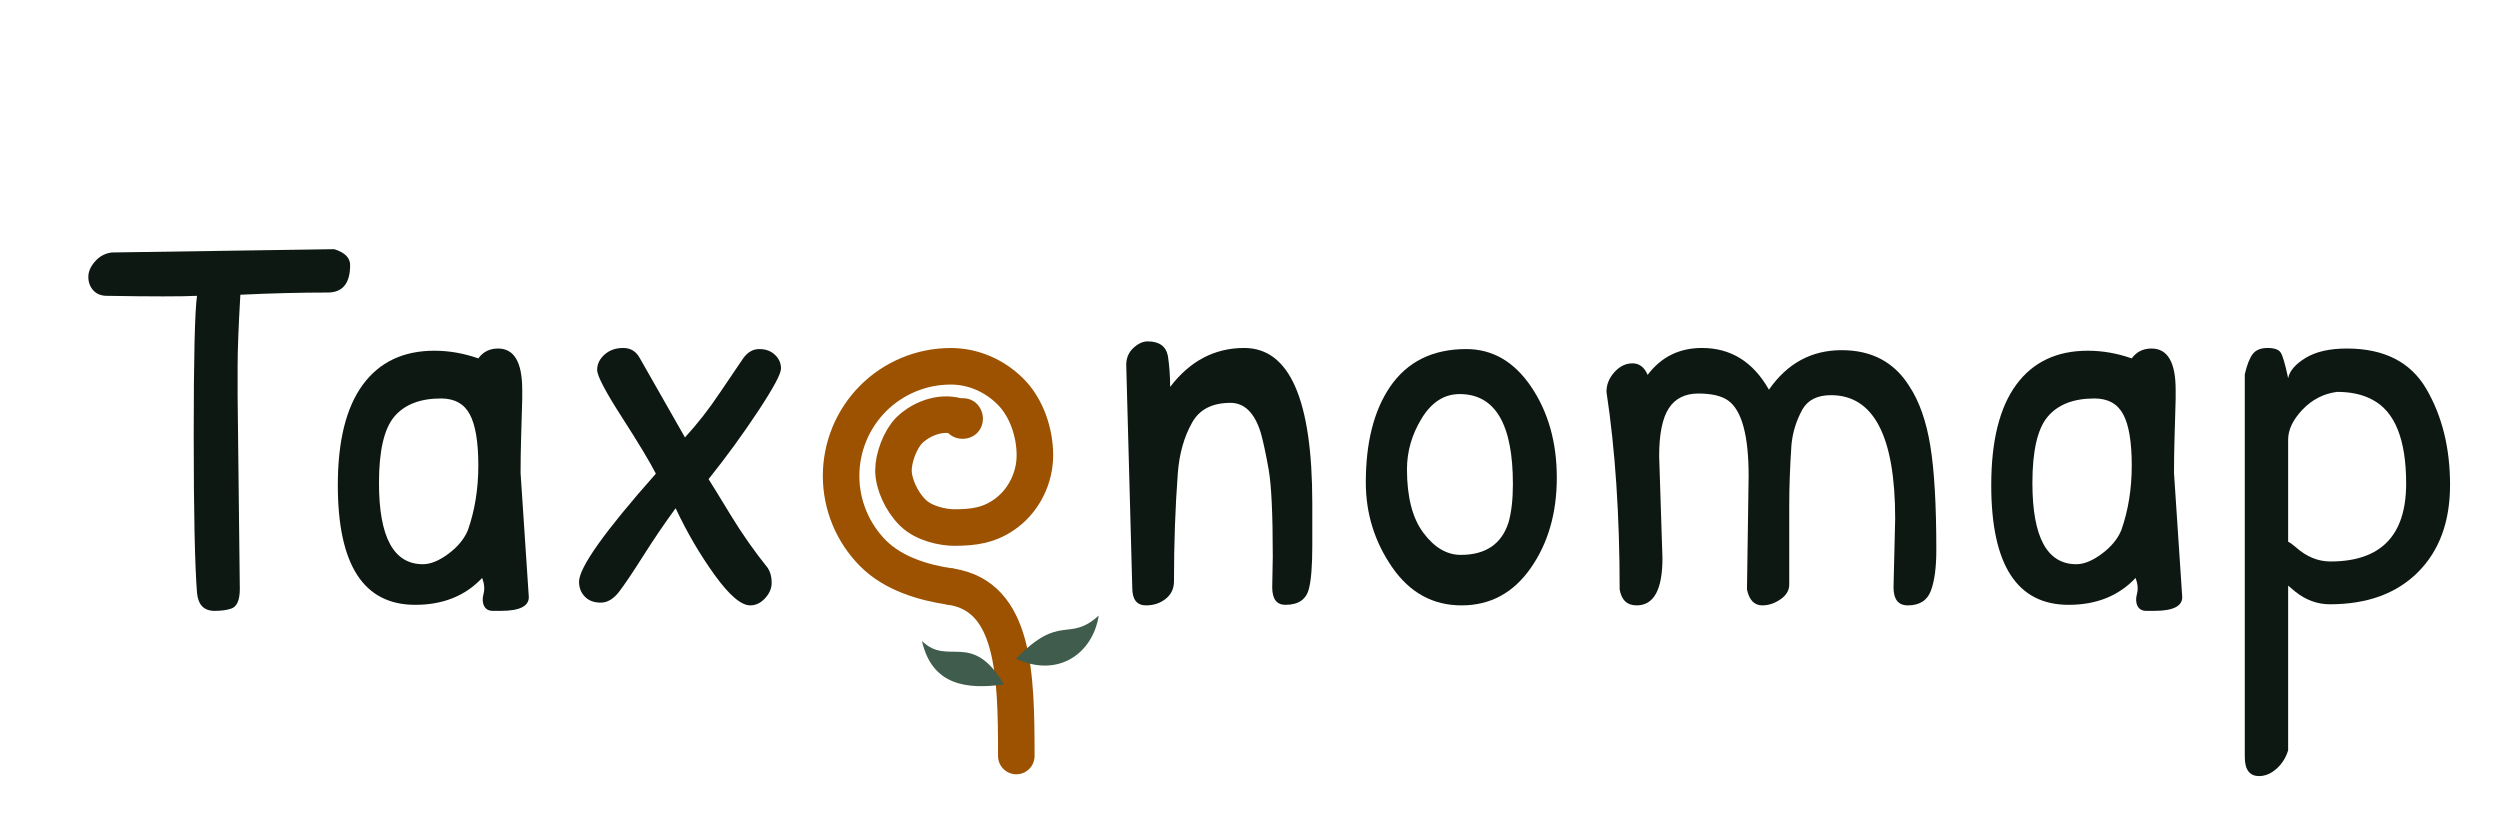
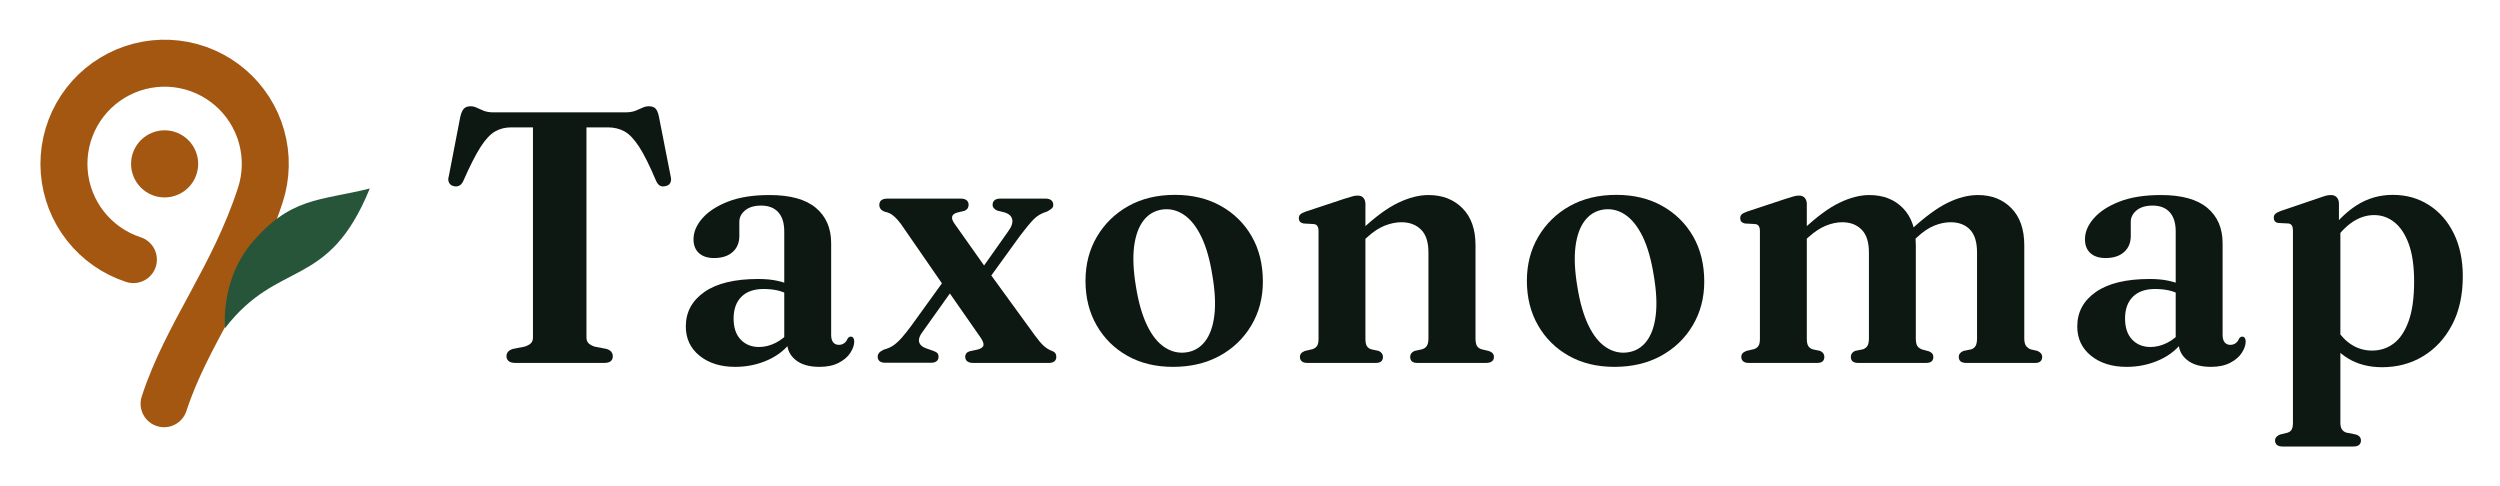
- <svg xmlns="http://www.w3.org/2000/svg" width="911" height="301" viewBox="0 0 911 301" fill="none">
-   <path d="M40.788 92L121.788 90.8C125.655 92 127.588 93.933 127.588 96.6C127.588 103.267 124.855 106.6 119.388 106.6C109.388 106.6 98.788 106.867 87.588 107.4C86.921 118.867 86.588 127.5 86.588 133.3C86.588 139.1 86.588 142.8 86.588 144.4L87.388 214.6C87.388 218.733 86.321 221.133 84.188 221.8C82.588 222.333 80.588 222.6 78.188 222.6C74.321 222.6 72.188 220.4 71.788 216C70.988 205.733 70.588 186.567 70.588 158.5C70.588 130.433 70.988 113.533 71.788 107.8C68.988 107.933 64.855 108 59.388 108C53.921 108 47.121 107.933 38.988 107.8C36.855 107.8 35.188 107.133 33.988 105.8C32.788 104.467 32.188 102.833 32.188 100.9C32.188 98.967 33.021 97.067 34.688 95.2C36.355 93.333 38.388 92.267 40.788 92Z" fill="#0E1813" />
-   <path d="M181.5 127C187.367 127 190.3 132 190.3 142C190.3 143.067 190.3 144.2 190.3 145.4L189.9 159.4C189.767 163.8 189.7 168.133 189.7 172.4L192.7 217.6C192.7 220.933 189.3 222.6 182.5 222.6C182.1 222.6 181.133 222.6 179.6 222.6C178.067 222.6 177 222 176.4 220.8C175.8 219.6 175.733 218.133 176.2 216.4C176.667 214.667 176.5 212.733 175.7 210.6C169.567 217.133 161.433 220.4 151.3 220.4C132.5 220.4 123.1 205.867 123.1 176.8C123.1 160.667 126.133 148.467 132.2 140.2C138.267 131.933 146.967 127.8 158.3 127.8C163.633 127.8 168.967 128.733 174.3 130.6C176.033 128.2 178.433 127 181.5 127ZM160.7 145.2C153.1 145.2 147.433 147.4 143.7 151.8C139.967 156.2 138.1 164.267 138.1 176C138.1 195.733 143.433 205.6 154.1 205.6C156.9 205.6 160 204.333 163.4 201.8C166.8 199.267 169.167 196.4 170.5 193.2C173.033 186 174.3 178.133 174.3 169.6C174.3 161.067 173.267 154.867 171.2 151C169.133 147.133 165.633 145.2 160.7 145.2Z" fill="#0E1813" />
-   <path d="M233.2 130.6L249.6 159.4C254.133 154.467 258.4 149 262.4 143L270.8 130.6C272.4 128.333 274.367 127.2 276.7 127.2C279.033 127.2 280.933 127.9 282.4 129.3C283.867 130.7 284.6 132.367 284.6 134.3C284.6 136.233 281.8 141.433 276.2 149.9C270.6 158.367 264.6 166.6 258.2 174.6C259.4 176.467 262.067 180.8 266.2 187.6C270.333 194.4 274.867 200.867 279.8 207C280.733 208.467 281.2 210.233 281.2 212.3C281.2 214.367 280.4 216.267 278.8 218C277.2 219.733 275.4 220.6 273.4 220.6C270.067 220.6 265.733 216.9 260.4 209.5C255.067 202.1 250.333 194 246.2 185.2C242.2 190.667 238.3 196.4 234.5 202.4C230.7 208.4 227.767 212.767 225.7 215.5C223.633 218.233 221.367 219.6 218.9 219.6C216.433 219.6 214.5 218.867 213.1 217.4C211.7 215.933 211 214.133 211 212C211 206.8 220.333 193.667 239 172.6C236.733 168.2 232.6 161.333 226.6 152C220.6 142.667 217.6 136.933 217.6 134.8C217.6 132.667 218.5 130.8 220.3 129.2C222.1 127.6 224.367 126.8 227.1 126.8C229.833 126.8 231.867 128.067 233.2 130.6Z" fill="#0E1813" />
-   <path d="M412.6 214.2L410.4 133C410.4 130.467 411.267 128.4 413 126.8C414.733 125.2 416.467 124.4 418.2 124.4C422.467 124.4 424.933 126.2 425.6 129.8C426.133 133.4 426.4 137.133 426.4 141C433.6 131.533 442.6 126.8 453.4 126.8C469.933 126.8 478.2 145.667 478.2 183.4C478.2 186.867 478.2 192.1 478.2 199.1C478.2 206.1 477.8 211.2 477 214.4C476.067 218.4 473.2 220.4 468.4 220.4C465.2 220.4 463.6 218.267 463.6 214L463.8 202.8C463.8 187.333 463.3 176.767 462.3 171.1C461.3 165.433 460.333 160.933 459.4 157.6C457.133 150.4 453.467 146.8 448.4 146.8C441.733 146.8 437.067 149.2 434.4 154C431.467 159.2 429.733 165.333 429.2 172.4C428.267 184.8 427.8 197.933 427.8 211.8C427.8 214.467 426.8 216.6 424.8 218.2C422.8 219.8 420.4 220.6 417.6 220.6C414.267 220.6 412.6 218.467 412.6 214.2Z" fill="#0E1813" />
-   <path d="M534.3 127.2C543.9 127.2 551.8 131.8 558 141C564.2 150.2 567.3 161.233 567.3 174.1C567.3 186.967 564.133 197.933 557.8 207C551.467 216.067 543.067 220.6 532.6 220.6C522.133 220.6 513.7 215.967 507.3 206.7C500.9 197.433 497.7 187.133 497.7 175.8C497.7 161.267 500.633 149.667 506.5 141C512.767 131.8 522.033 127.2 534.3 127.2ZM531.9 143.6C526.3 143.6 521.7 146.533 518.1 152.4C514.5 158.267 512.7 164.467 512.7 171C512.7 181.133 514.7 188.867 518.7 194.2C522.7 199.533 527.233 202.2 532.3 202.2C541.367 202.2 547.167 198.267 549.7 190.4C550.767 186.667 551.3 182 551.3 176.4C551.3 154.533 544.833 143.6 531.9 143.6Z" fill="#0E1813" />
-   <path d="M596.4 220.6C592.933 220.6 590.867 218.667 590.2 214.8C590.2 187.867 588.6 163.867 585.4 142.8C585.4 140.133 586.367 137.733 588.3 135.6C590.233 133.467 592.433 132.4 594.9 132.4C597.367 132.4 599.2 133.8 600.4 136.6C605.333 130.067 611.933 126.8 620.2 126.8C630.733 126.8 638.867 131.867 644.6 142C651.267 132.4 660.1 127.6 671.1 127.6C682.1 127.6 690.333 132 695.8 140.8C699.4 146.267 701.933 153.467 703.4 162.4C704.867 171.333 705.6 184 705.6 200.4C705.6 206.8 704.933 211.767 703.6 215.3C702.267 218.833 699.467 220.6 695.2 220.6C691.733 220.6 690 218.4 690 214L690.6 189C690.6 159 682.8 144 667.2 144C662.267 144 658.8 145.733 656.8 149.2C654.533 153.333 653.2 157.667 652.8 162.2C652.267 170.2 652 177.467 652 184V213C652 215.133 650.933 216.933 648.8 218.4C646.667 219.867 644.467 220.6 642.2 220.6C639.267 220.6 637.4 218.667 636.6 214.8L637.2 173.4C637.2 158.733 634.733 149.6 629.8 146C627.4 144.267 623.767 143.4 618.9 143.4C614.033 143.4 610.433 145.2 608.1 148.8C605.767 152.4 604.6 158.2 604.6 166.2L605.8 203.4C605.8 214.867 602.667 220.6 596.4 220.6Z" fill="#0E1813" />
-   <path d="M784.008 127C789.875 127 792.808 132 792.808 142C792.808 143.067 792.808 144.2 792.808 145.4L792.408 159.4C792.275 163.8 792.208 168.133 792.208 172.4L795.208 217.6C795.208 220.933 791.808 222.6 785.008 222.6C784.608 222.6 783.641 222.6 782.108 222.6C780.575 222.6 779.508 222 778.908 220.8C778.308 219.6 778.241 218.133 778.708 216.4C779.175 214.667 779.008 212.733 778.208 210.6C772.075 217.133 763.941 220.4 753.808 220.4C735.008 220.4 725.608 205.867 725.608 176.8C725.608 160.667 728.641 148.467 734.708 140.2C740.775 131.933 749.475 127.8 760.808 127.8C766.141 127.8 771.475 128.733 776.808 130.6C778.541 128.2 780.941 127 784.008 127ZM763.208 145.2C755.608 145.2 749.941 147.4 746.208 151.8C742.475 156.2 740.608 164.267 740.608 176C740.608 195.733 745.941 205.6 756.608 205.6C759.408 205.6 762.508 204.333 765.908 201.8C769.308 199.267 771.675 196.4 773.008 193.2C775.541 186 776.808 178.133 776.808 169.6C776.808 161.067 775.775 154.867 773.708 151C771.641 147.133 768.141 145.2 763.208 145.2Z" fill="#0E1813" />
-   <path d="M849 220.2C844.467 220.2 840.267 218.667 836.4 215.6C836.4 215.6 835.533 214.867 833.8 213.4V273.4C833 276.067 831.6 278.3 829.6 280.1C827.6 281.9 825.467 282.8 823.2 282.8C819.733 282.8 818 280.467 818 275.8V136.4C818.8 132.933 819.767 130.467 820.9 129C822.033 127.533 823.833 126.8 826.3 126.8C828.767 126.8 830.367 127.367 831.1 128.5C831.833 129.633 832.733 132.733 833.8 137.8C834.333 135.133 836.467 132.667 840.2 130.4C843.933 128.133 848.933 127 855.2 127C868.8 127 878.467 131.933 884.2 141.8C889.933 151.667 892.8 163.3 892.8 176.7C892.8 190.1 888.9 200.7 881.1 208.5C873.3 216.3 862.6 220.2 849 220.2ZM833.8 160.2V197.4C834.6 197.8 835.533 198.467 836.6 199.4C840.467 202.867 844.667 204.6 849.2 204.6C867.6 204.6 876.8 195.133 876.8 176.2C876.8 160.067 872.667 149.867 864.4 145.6C860.933 143.733 856.667 142.8 851.6 142.8C846.667 143.467 842.467 145.633 839 149.3C835.533 152.967 833.8 156.6 833.8 160.2Z" fill="#0E1813" />
-   <path d="M370.341 275.489C370.341 245.814 369.749 217.293 346.435 213.772" stroke-width="13.314" stroke-linecap="round" stroke="#9C5200" />
-   <path d="M346.435 213.772C336.613 212.323 325.695 209.157 318.181 201.672C310.695 194.157 306.494 184.009 306.494 173.417C306.494 162.825 310.695 152.677 318.181 145.162C325.695 137.677 335.843 133.476 346.435 133.476C354.66 133.476 362.412 136.878 368.24 142.707C374.069 148.535 377.116 157.618 377.116 165.873C377.116 174.098 373.211 181.938 367.027 186.731C360.814 191.524 354.749 192.234 347.707 192.234C343.891 192.234 336.731 190.932 332.53 186.731C328.329 182.53 325.577 176.139 325.577 171.435C325.577 166.731 328.033 160.133 331.346 156.79C334.69 153.476 341.11 150.103 347.707 151.376" stroke-width="13.314" stroke-linecap="round" stroke="#9C5200" />
-   <path d="M350.784 159.896C355.015 159.896 358.181 156.701 358.181 152.5C358.181 149.305 355.814 145.103 350.784 145.103C346.554 145.103 343.388 148.269 343.388 152.5C343.388 156.701 346.554 159.896 350.784 159.896Z" fill="#9C5200" />
-   <path d="M365.849 249.407C352.147 251.334 339.591 249.686 335.969 233.568C345.443 242.985 354.074 229.496 365.849 249.407Z" fill="#3F5C4C" />
-   <path d="M370.258 240.045C386.441 223.24 389.459 234.305 400.376 224.305C398.217 238.181 385.54 247.155 370.258 240.045Z" fill="#3F5C4C" />
+ <svg xmlns="http://www.w3.org/2000/svg" width="819" height="159" viewBox="67 50 819 159" role="img" aria-label="Taxonomap">
+   <path d="M109.933 103.721C109.942 106.636 111.109 109.429 113.178 111.484C115.246 113.539 118.046 114.689 120.962 114.679C123.878 114.67 126.67 113.502 128.726 111.434C130.781 109.366 131.93 106.565 131.921 103.65C131.911 100.734 130.744 97.941 128.675 95.886C126.607 93.831 123.807 92.682 120.891 92.691C117.975 92.701 115.183 93.868 113.128 95.936C111.072 98.005 109.923 100.805 109.933 103.721Z" fill="#a45710" />
+   <path d="M120.75 182.26C128.247 159.264 143.424 141.085 152.284 113.908C154.306 107.706 154.444 101.044 152.679 94.764C150.915 88.484 147.328 82.868 142.372 78.627C137.415 74.385 131.313 71.709 124.836 70.936C118.358 70.162 111.797 71.327 105.982 74.283C100.167 77.239 95.359 81.853 92.166 87.541C88.973 93.229 87.538 99.737 88.043 106.24C88.549 112.744 90.971 118.952 95.005 124.078C99.038 129.205 104.501 133.021 110.703 135.043" fill="none" stroke="#a45710" stroke-width="15.392" stroke-linecap="round" stroke-linejoin="round" />
+   <path d="M188.144 111.754C174.476 145.27 158.342 134.609 140.687 157.534C140.2 147.291 143.042 137.848 148.731 130.473C161.951 114.386 171.676 115.879 188.144 111.754Z" fill="#27553a" />
+   <g fill="#0e1813">
+     <path d="M228.521 86.803L271.912 86.803Q273.847 86.803 275.195 86.275Q276.544 85.748 277.512 85.279Q278.479 84.81 279.535 84.81Q281 84.81 281.733 85.542Q282.466 86.275 282.877 88.269L286.688 107.678Q287.04 108.968 286.6 109.877Q286.16 110.785 284.988 110.961Q283.991 111.255 283.229 110.844Q282.466 110.434 281.939 109.261Q278.772 101.755 276.339 98.032Q273.905 94.309 271.531 93.019Q269.156 91.729 266.165 91.729L259.129 91.729L259.129 160.568Q259.129 161.799 259.833 162.473Q260.536 163.148 261.826 163.558L265.755 164.32Q267.749 164.965 267.749 166.725Q267.749 168.894 264.934 168.894L235.792 168.894Q234.326 168.894 233.622 168.278Q232.919 167.663 232.919 166.725Q232.919 164.965 234.971 164.32L238.841 163.558Q240.19 163.148 240.893 162.473Q241.597 161.799 241.597 160.568L241.597 91.729L234.443 91.729Q231.511 91.729 229.166 93.077Q226.82 94.426 224.416 98.179Q222.012 101.931 218.787 109.261Q218.26 110.434 217.409 110.844Q216.559 111.255 215.621 110.961Q214.624 110.785 214.126 109.877Q213.627 108.968 214.038 107.678L217.79 88.269Q218.26 86.275 219.022 85.542Q219.784 84.81 221.191 84.81Q222.188 84.81 223.156 85.279Q224.123 85.748 225.443 86.275Q226.762 86.803 228.521 86.803Z" />
+     <path d="M324.86 162.151L324.86 161.095L323.922 160.92L323.922 125.855Q323.922 121.692 321.958 119.522Q319.994 117.353 316.358 117.353Q312.957 117.353 311.081 118.936Q309.205 120.519 309.205 122.63L309.205 127.321Q309.205 130.605 307.006 132.569Q304.807 134.533 300.937 134.533Q297.77 134.533 295.982 132.921Q294.194 131.308 294.194 128.376Q294.194 124.858 297.067 121.545Q299.94 118.232 305.452 116.063Q310.964 113.893 319.114 113.893Q329.258 113.893 334.272 118.086Q339.285 122.278 339.285 129.666L339.285 159.688Q339.285 161.33 339.959 162.151Q340.634 162.972 341.806 162.972Q342.803 162.972 343.536 162.444Q344.269 161.916 344.621 161.037Q344.797 160.685 345.09 160.48Q345.383 160.275 345.676 160.275Q346.263 160.275 346.556 160.714Q346.849 161.154 346.849 161.858Q346.849 163.558 345.618 165.522Q344.386 167.487 341.806 168.835Q339.226 170.184 335.474 170.184Q330.431 170.184 327.646 167.927Q324.86 165.669 324.86 162.151ZM291.672 156.932Q291.672 149.896 297.77 145.645Q303.869 141.394 315.42 141.394Q318.997 141.394 321.753 142.009Q324.509 142.625 326.62 143.68L325.505 146.612Q323.629 145.557 321.606 145.117Q319.583 144.677 317.12 144.677Q312.43 144.677 309.879 147.228Q307.328 149.779 307.328 154.352Q307.328 158.809 309.644 161.242Q311.96 163.675 315.655 163.675Q318.41 163.675 321.137 162.297Q323.864 160.92 325.74 158.515L326.737 161.154Q323.805 165.552 318.733 167.868Q313.661 170.184 307.856 170.184Q300.702 170.184 296.187 166.549Q291.672 162.913 291.672 156.932Z" />
+     <path d="M377.281 140.455L380.682 142.625L369.541 158.281Q367.724 160.568 368.105 162.034Q368.486 163.5 370.655 164.203L372.825 164.965Q373.763 165.317 374.115 165.728Q374.467 166.138 374.467 166.842Q374.467 167.839 373.822 168.337Q373.177 168.835 372.063 168.835L356.935 168.835Q355.82 168.835 355.175 168.337Q354.53 167.839 354.53 166.842Q354.53 166.138 355 165.581Q355.469 165.024 356.641 164.496Q358.459 164.027 359.808 163.06Q361.156 162.092 362.505 160.538Q363.854 158.985 365.554 156.698ZM379.744 123.334L390.768 138.931L391.354 139.693L406.013 159.864Q407.772 162.268 408.916 163.294Q410.059 164.32 411.349 164.848Q412.346 165.2 412.698 165.698Q413.05 166.197 413.05 166.9Q413.05 167.839 412.434 168.366Q411.818 168.894 410.587 168.894L385.725 168.894Q384.611 168.894 383.907 168.396Q383.204 167.897 383.204 166.783Q383.204 166.255 383.555 165.786Q383.907 165.317 384.611 165.083L387.308 164.496Q389.009 164.027 389.185 163.118Q389.36 162.21 388.188 160.509L376.871 144.267L376.167 143.68L362.153 123.392Q360.746 121.516 359.544 120.578Q358.342 119.64 356.993 119.405Q355.938 119.053 355.498 118.467Q355.058 117.88 355.058 117.177Q355.058 116.121 355.732 115.594Q356.407 115.066 357.638 115.066L381.855 115.066Q382.969 115.066 383.643 115.594Q384.318 116.121 384.318 117.118Q384.318 117.705 384.025 118.203Q383.731 118.701 383.028 119.053L380.565 119.64Q379.158 120.05 378.923 120.959Q378.689 121.868 379.744 123.334ZM389.654 143.153L386.429 141.159L397.276 125.796Q398.977 123.51 398.596 121.838Q398.215 120.167 395.869 119.522L393.7 118.995Q392.937 118.643 392.556 118.174Q392.175 117.705 392.175 117.118Q392.175 116.121 392.82 115.594Q393.465 115.066 394.638 115.066L409.649 115.066Q410.704 115.066 411.378 115.594Q412.053 116.121 412.053 117.177Q412.053 117.822 411.584 118.262Q411.115 118.701 410.059 119.288Q407.303 120.109 405.603 121.868Q403.902 123.627 401.146 127.262Z" />
+     <path d="M451.925 113.835Q460.428 113.835 466.907 117.441Q473.386 121.047 477.051 127.409Q480.716 133.771 480.716 142.273Q480.716 150.248 476.934 156.61Q473.152 162.972 466.555 166.578Q459.959 170.184 451.28 170.184Q442.778 170.184 436.357 166.578Q429.937 162.972 426.272 156.61Q422.607 150.248 422.607 141.98Q422.607 133.888 426.36 127.526Q430.113 121.164 436.651 117.499Q443.189 113.835 451.925 113.835ZM455.62 165.435Q459.431 164.907 461.806 161.799Q464.18 158.691 464.825 153.267Q465.47 147.844 464.18 140.28Q462.949 132.481 460.545 127.526Q458.141 122.571 454.828 120.343Q451.515 118.115 447.704 118.643Q443.892 119.229 441.547 122.337Q439.201 125.445 438.527 130.81Q437.853 136.175 439.143 143.915Q440.374 151.596 442.778 156.58Q445.182 161.565 448.525 163.763Q451.867 165.962 455.62 165.435Z" />
+     <path d="M514.315 116.825L514.315 161.037Q514.315 162.62 514.784 163.382Q515.253 164.145 516.25 164.438L518.654 164.965Q520.061 165.61 520.061 166.9Q520.061 168.894 517.715 168.894L495.258 168.894Q494.085 168.894 493.469 168.366Q492.854 167.839 492.854 166.959Q492.854 166.255 493.235 165.786Q493.616 165.317 494.495 164.965L497.017 164.379Q498.014 164.027 498.483 163.294Q498.952 162.561 498.952 161.037L498.952 125.738Q498.952 124.565 498.541 124.008Q498.131 123.451 497.31 123.392L494.026 123.216Q493.264 123.04 492.883 122.63Q492.502 122.22 492.502 121.399Q492.502 120.695 493 120.226Q493.499 119.757 494.671 119.346L507.22 115.183Q508.979 114.655 509.917 114.362Q510.855 114.069 511.735 114.069Q513.083 114.069 513.699 114.861Q514.315 115.652 514.315 116.825ZM512.731 129.549L510.738 127.262L513.083 125.21Q519.768 118.936 525.074 116.415Q530.381 113.893 534.955 113.893Q541.815 113.893 546.095 118.203Q550.376 122.513 550.376 130.311L550.376 160.861Q550.376 162.444 550.816 163.265Q551.255 164.086 552.428 164.438L554.656 164.965Q555.595 165.259 556.005 165.757Q556.415 166.255 556.415 166.959Q556.415 167.839 555.77 168.366Q555.125 168.894 553.835 168.894L531.319 168.894Q528.974 168.894 528.974 166.9Q528.974 165.61 530.381 164.965L532.844 164.438Q533.958 164.086 534.456 163.265Q534.955 162.444 534.955 160.861L534.955 132.657Q534.955 127.614 532.521 125.21Q530.088 122.806 526.1 122.806Q523.462 122.806 520.647 123.92Q517.833 125.034 515.018 127.614Z" />
+     <path d="M596.523 113.835Q605.025 113.835 611.504 117.441Q617.984 121.047 621.648 127.409Q625.313 133.771 625.313 142.273Q625.313 150.248 621.531 156.61Q617.749 162.972 611.152 166.578Q604.556 170.184 595.878 170.184Q587.375 170.184 580.955 166.578Q574.534 162.972 570.869 156.61Q567.205 150.248 567.205 141.98Q567.205 133.888 570.957 127.526Q574.71 121.164 581.248 117.499Q587.786 113.835 596.523 113.835ZM600.217 165.435Q604.028 164.907 606.403 161.799Q608.778 158.691 609.423 153.267Q610.068 147.844 608.778 140.28Q607.546 132.481 605.142 127.526Q602.738 122.571 599.425 120.343Q596.112 118.115 592.301 118.643Q588.49 119.229 586.144 122.337Q583.799 125.445 583.124 130.81Q582.45 136.175 583.74 143.915Q584.971 151.596 587.375 156.58Q589.78 161.565 593.122 163.763Q596.464 165.962 600.217 165.435Z" />
+     <path d="M658.912 116.825L658.912 161.037Q658.912 162.62 659.41 163.382Q659.909 164.145 660.847 164.438L663.31 164.965Q664.658 165.61 664.658 166.9Q664.658 168.894 662.313 168.894L639.855 168.894Q638.682 168.894 638.067 168.366Q637.451 167.839 637.451 166.959Q637.451 166.255 637.832 165.786Q638.213 165.317 639.093 164.965L641.614 164.379Q642.611 164.027 643.08 163.294Q643.549 162.561 643.549 161.037L643.549 125.738Q643.549 124.565 643.139 124.008Q642.728 123.451 641.907 123.392L638.624 123.216Q637.861 123.04 637.48 122.63Q637.099 122.22 637.099 121.399Q637.099 120.695 637.598 120.226Q638.096 119.757 639.269 119.346L651.817 115.183Q653.517 114.655 654.485 114.362Q655.452 114.069 656.332 114.069Q657.622 114.069 658.267 114.861Q658.912 115.652 658.912 116.825ZM657.329 129.549L655.335 127.321L657.68 125.21Q664.365 118.936 669.613 116.415Q674.861 113.893 679.376 113.893Q686.236 113.893 690.429 118.203Q694.621 122.513 694.621 130.37L694.621 160.861Q694.621 162.503 695.09 163.294Q695.56 164.086 696.732 164.496L698.902 165.083Q700.368 165.669 700.368 166.9Q700.368 168.894 698.022 168.894L675.74 168.894Q673.336 168.894 673.336 166.9Q673.336 165.61 674.685 164.965L677.265 164.438Q678.32 164.086 678.79 163.265Q679.259 162.444 679.259 160.861L679.259 132.715Q679.259 127.614 676.855 125.21Q674.45 122.806 670.522 122.806Q667.942 122.806 665.186 123.92Q662.43 125.034 659.557 127.614ZM692.921 129.608L690.81 127.262L693.097 125.21Q699.899 118.936 705.088 116.415Q710.277 113.893 714.968 113.893Q721.711 113.893 725.933 118.203Q730.155 122.513 730.155 130.37L730.155 160.861Q730.155 162.444 730.683 163.236Q731.21 164.027 732.207 164.438L734.494 164.965Q735.256 165.317 735.637 165.786Q736.019 166.255 736.019 166.959Q736.019 167.839 735.462 168.366Q734.905 168.894 733.79 168.894L711.157 168.894Q708.694 168.894 708.694 166.9Q708.694 165.61 710.219 164.965L712.799 164.438Q713.795 164.086 714.235 163.265Q714.675 162.444 714.675 160.861L714.675 132.715Q714.675 127.614 712.359 125.21Q710.043 122.806 705.997 122.806Q703.417 122.806 700.661 123.92Q697.905 125.034 695.032 127.731Z" />
+     <path d="M780.7 162.151L780.7 161.095L779.761 160.92L779.761 125.855Q779.761 121.692 777.797 119.522Q775.833 117.353 772.197 117.353Q768.796 117.353 766.92 118.936Q765.044 120.519 765.044 122.63L765.044 127.321Q765.044 130.605 762.845 132.569Q760.646 134.533 756.776 134.533Q753.61 134.533 751.821 132.921Q750.033 131.308 750.033 128.376Q750.033 124.858 752.906 121.545Q755.779 118.232 761.291 116.063Q766.803 113.893 774.953 113.893Q785.097 113.893 790.111 118.086Q795.124 122.278 795.124 129.666L795.124 159.688Q795.124 161.33 795.798 162.151Q796.473 162.972 797.645 162.972Q798.642 162.972 799.375 162.444Q800.108 161.916 800.46 161.037Q800.636 160.685 800.929 160.48Q801.222 160.275 801.515 160.275Q802.102 160.275 802.395 160.714Q802.688 161.154 802.688 161.858Q802.688 163.558 801.457 165.522Q800.225 167.487 797.645 168.835Q795.065 170.184 791.313 170.184Q786.27 170.184 783.485 167.927Q780.7 165.669 780.7 162.151ZM747.511 156.932Q747.511 149.896 753.61 145.645Q759.708 141.394 771.259 141.394Q774.836 141.394 777.592 142.009Q780.348 142.625 782.459 143.68L781.345 146.612Q779.468 145.557 777.445 145.117Q775.422 144.677 772.96 144.677Q768.269 144.677 765.718 147.228Q763.167 149.779 763.167 154.352Q763.167 158.809 765.483 161.242Q767.8 163.675 771.494 163.675Q774.25 163.675 776.976 162.297Q779.703 160.92 781.579 158.515L782.576 161.154Q779.644 165.552 774.572 167.868Q769.5 170.184 763.695 170.184Q756.541 170.184 752.026 166.549Q747.511 162.913 747.511 156.932Z" />
+     <path d="M833.238 116.708L833.238 123.51L833.707 124.624L833.707 188.42Q833.707 189.886 834.176 190.619Q834.645 191.352 835.583 191.704L838.808 192.349Q839.688 192.642 840.069 193.14Q840.45 193.639 840.45 194.342Q840.45 195.222 839.834 195.75Q839.219 196.277 837.987 196.277L814.767 196.277Q813.536 196.277 812.92 195.75Q812.305 195.222 812.305 194.342Q812.305 193.639 812.744 193.14Q813.184 192.642 813.946 192.349L816.35 191.762Q817.347 191.469 817.758 190.707Q818.168 189.945 818.168 188.42L818.168 125.62Q818.168 124.448 817.816 123.891Q817.465 123.334 816.761 123.216L813.36 123.04Q812.598 122.923 812.246 122.483Q811.894 122.044 811.894 121.281Q811.894 120.519 812.363 120.079Q812.832 119.64 814.005 119.17L826.084 115.066Q827.667 114.48 828.664 114.186Q829.661 113.893 830.599 113.893Q831.889 113.893 832.563 114.685Q833.238 115.476 833.238 116.708ZM831.068 129.784L829.192 127.204Q833.531 120.812 838.925 117.323Q844.32 113.835 850.887 113.835Q857.513 113.835 862.732 117.177Q867.95 120.519 870.882 126.529Q873.814 132.54 873.814 140.514Q873.814 149.72 870.325 156.375Q866.836 163.03 860.855 166.666Q854.875 170.301 847.369 170.301Q840.978 170.301 836.228 167.428Q831.479 164.555 828.312 158.867L831.42 155.994Q833.765 160.45 836.961 162.649Q840.157 164.848 844.085 164.848Q848.131 164.848 851.21 162.503Q854.288 160.157 856.077 155.173Q857.865 150.189 857.865 142.273Q857.865 134.768 856.135 129.989Q854.405 125.21 851.444 122.835Q848.483 120.46 844.789 120.46Q841.036 120.46 837.606 122.777Q834.176 125.093 831.068 129.784Z" />
+   </g>
</svg>
